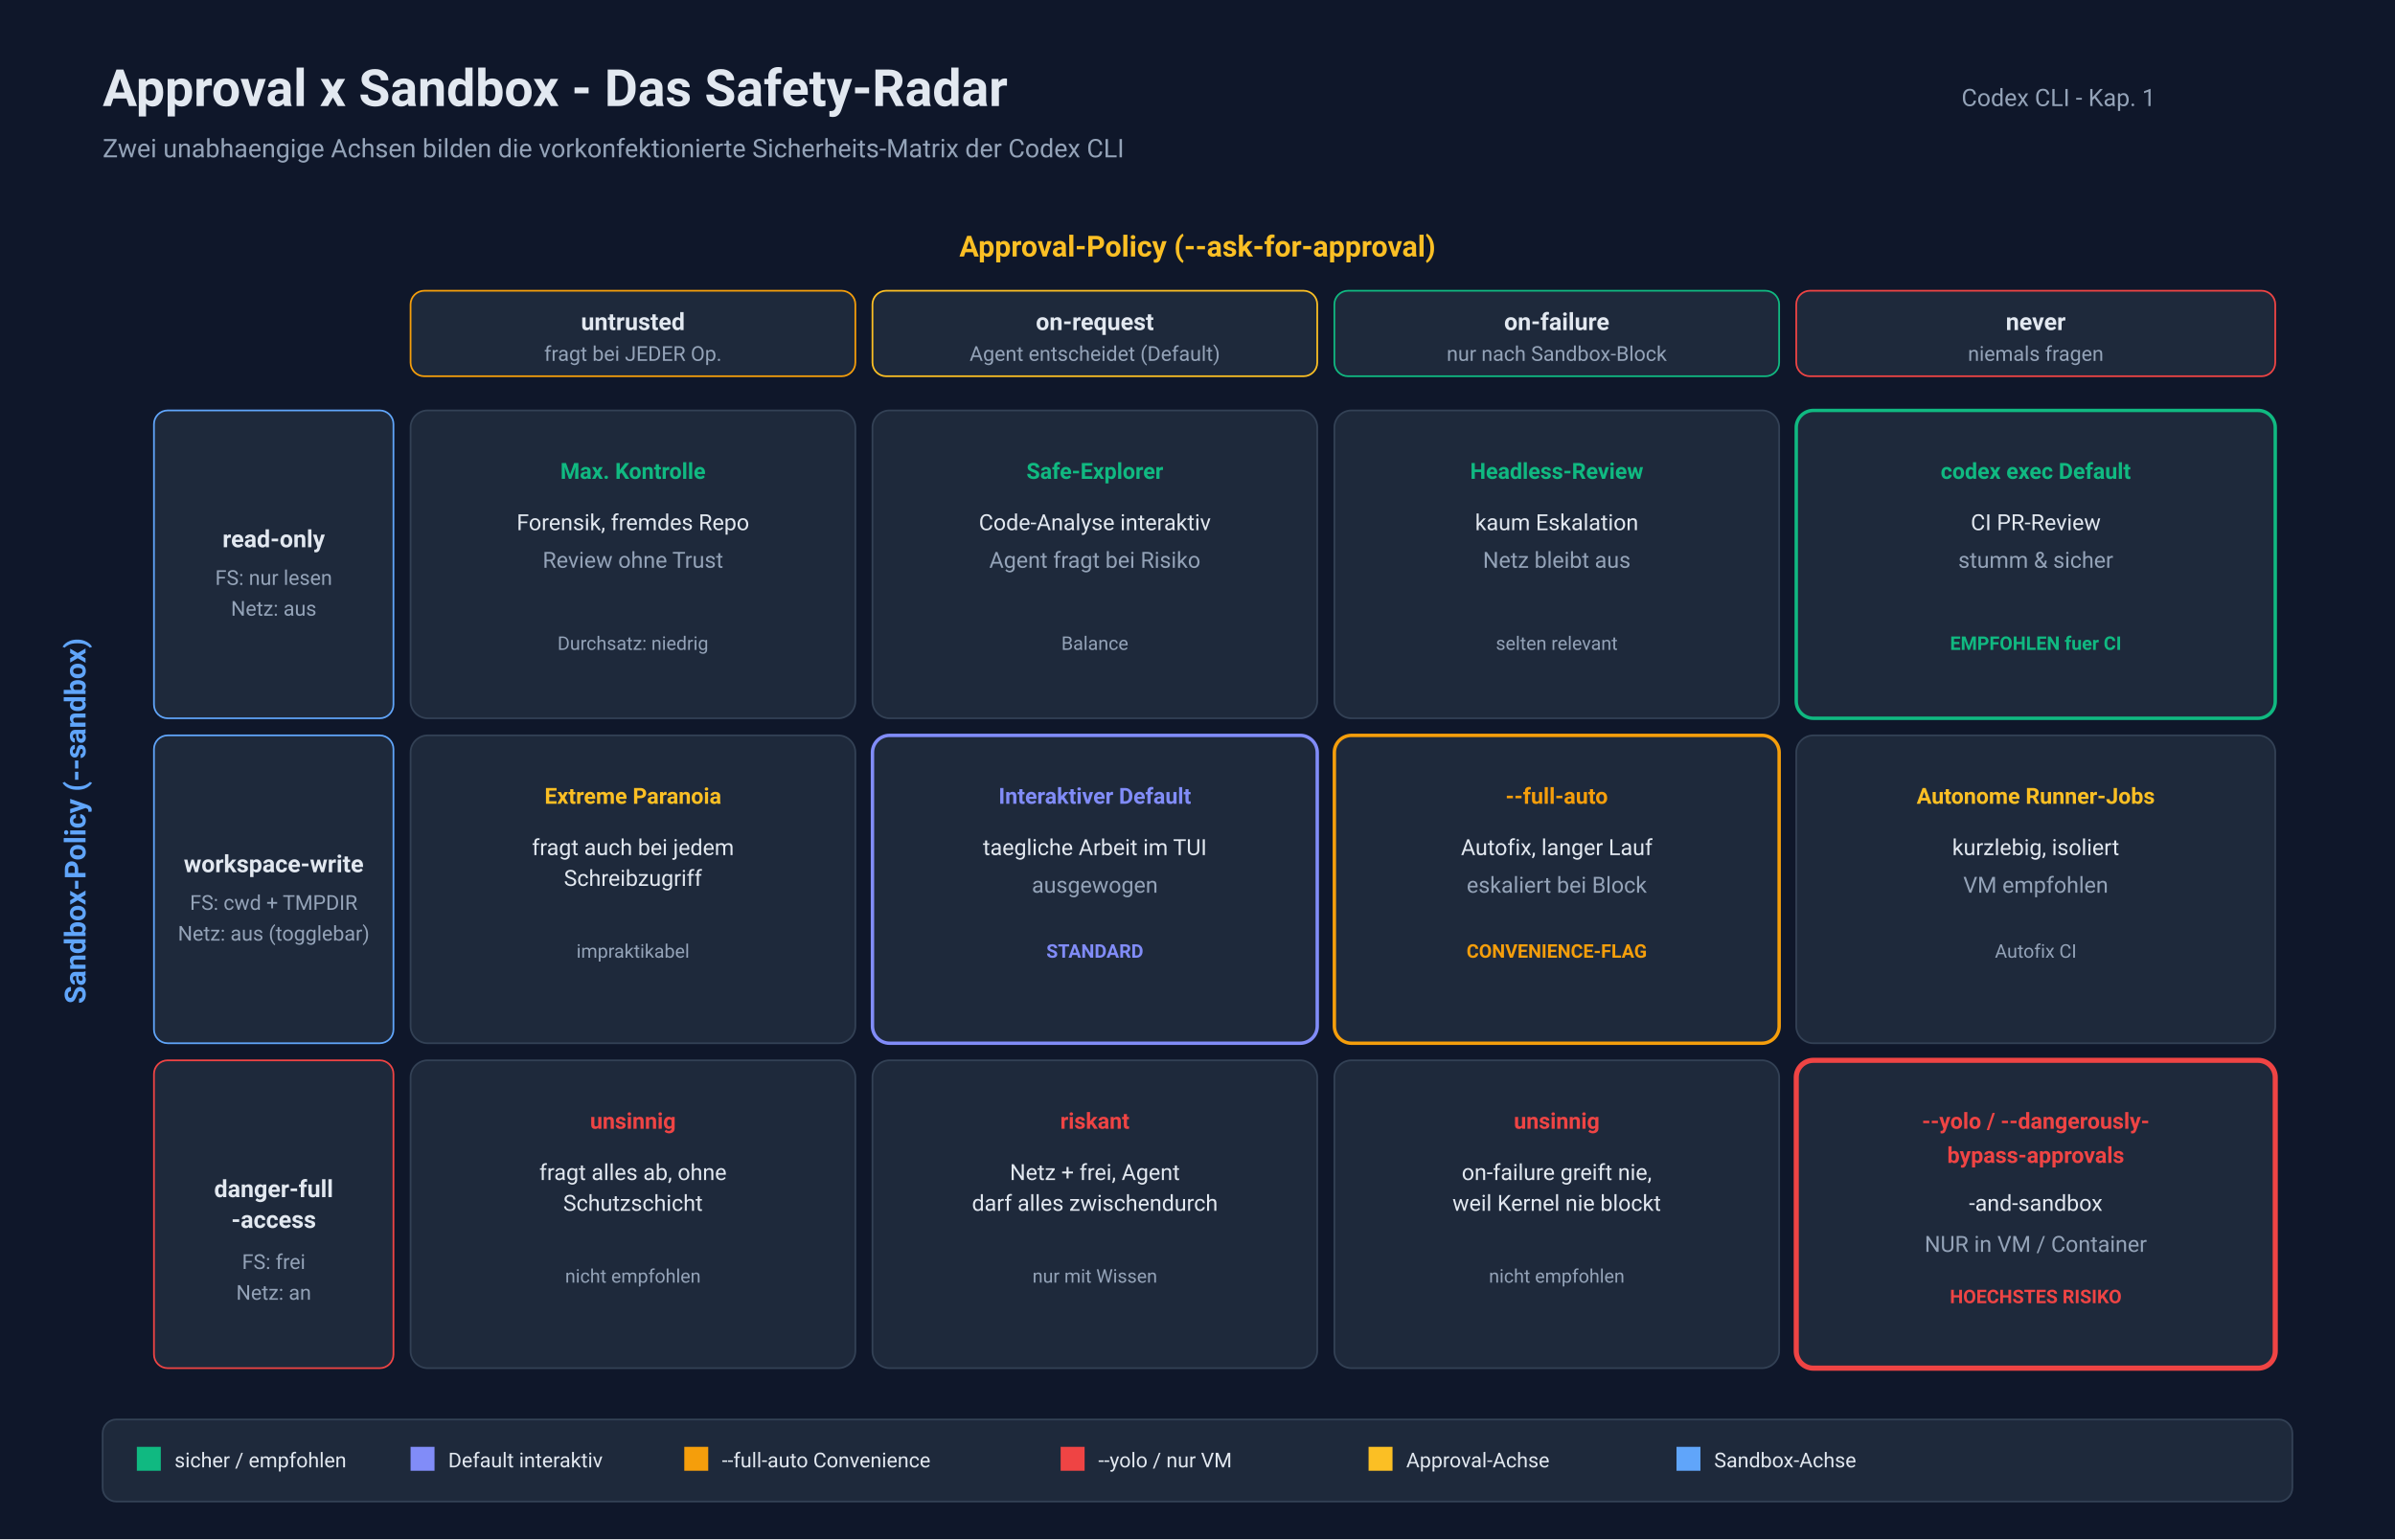
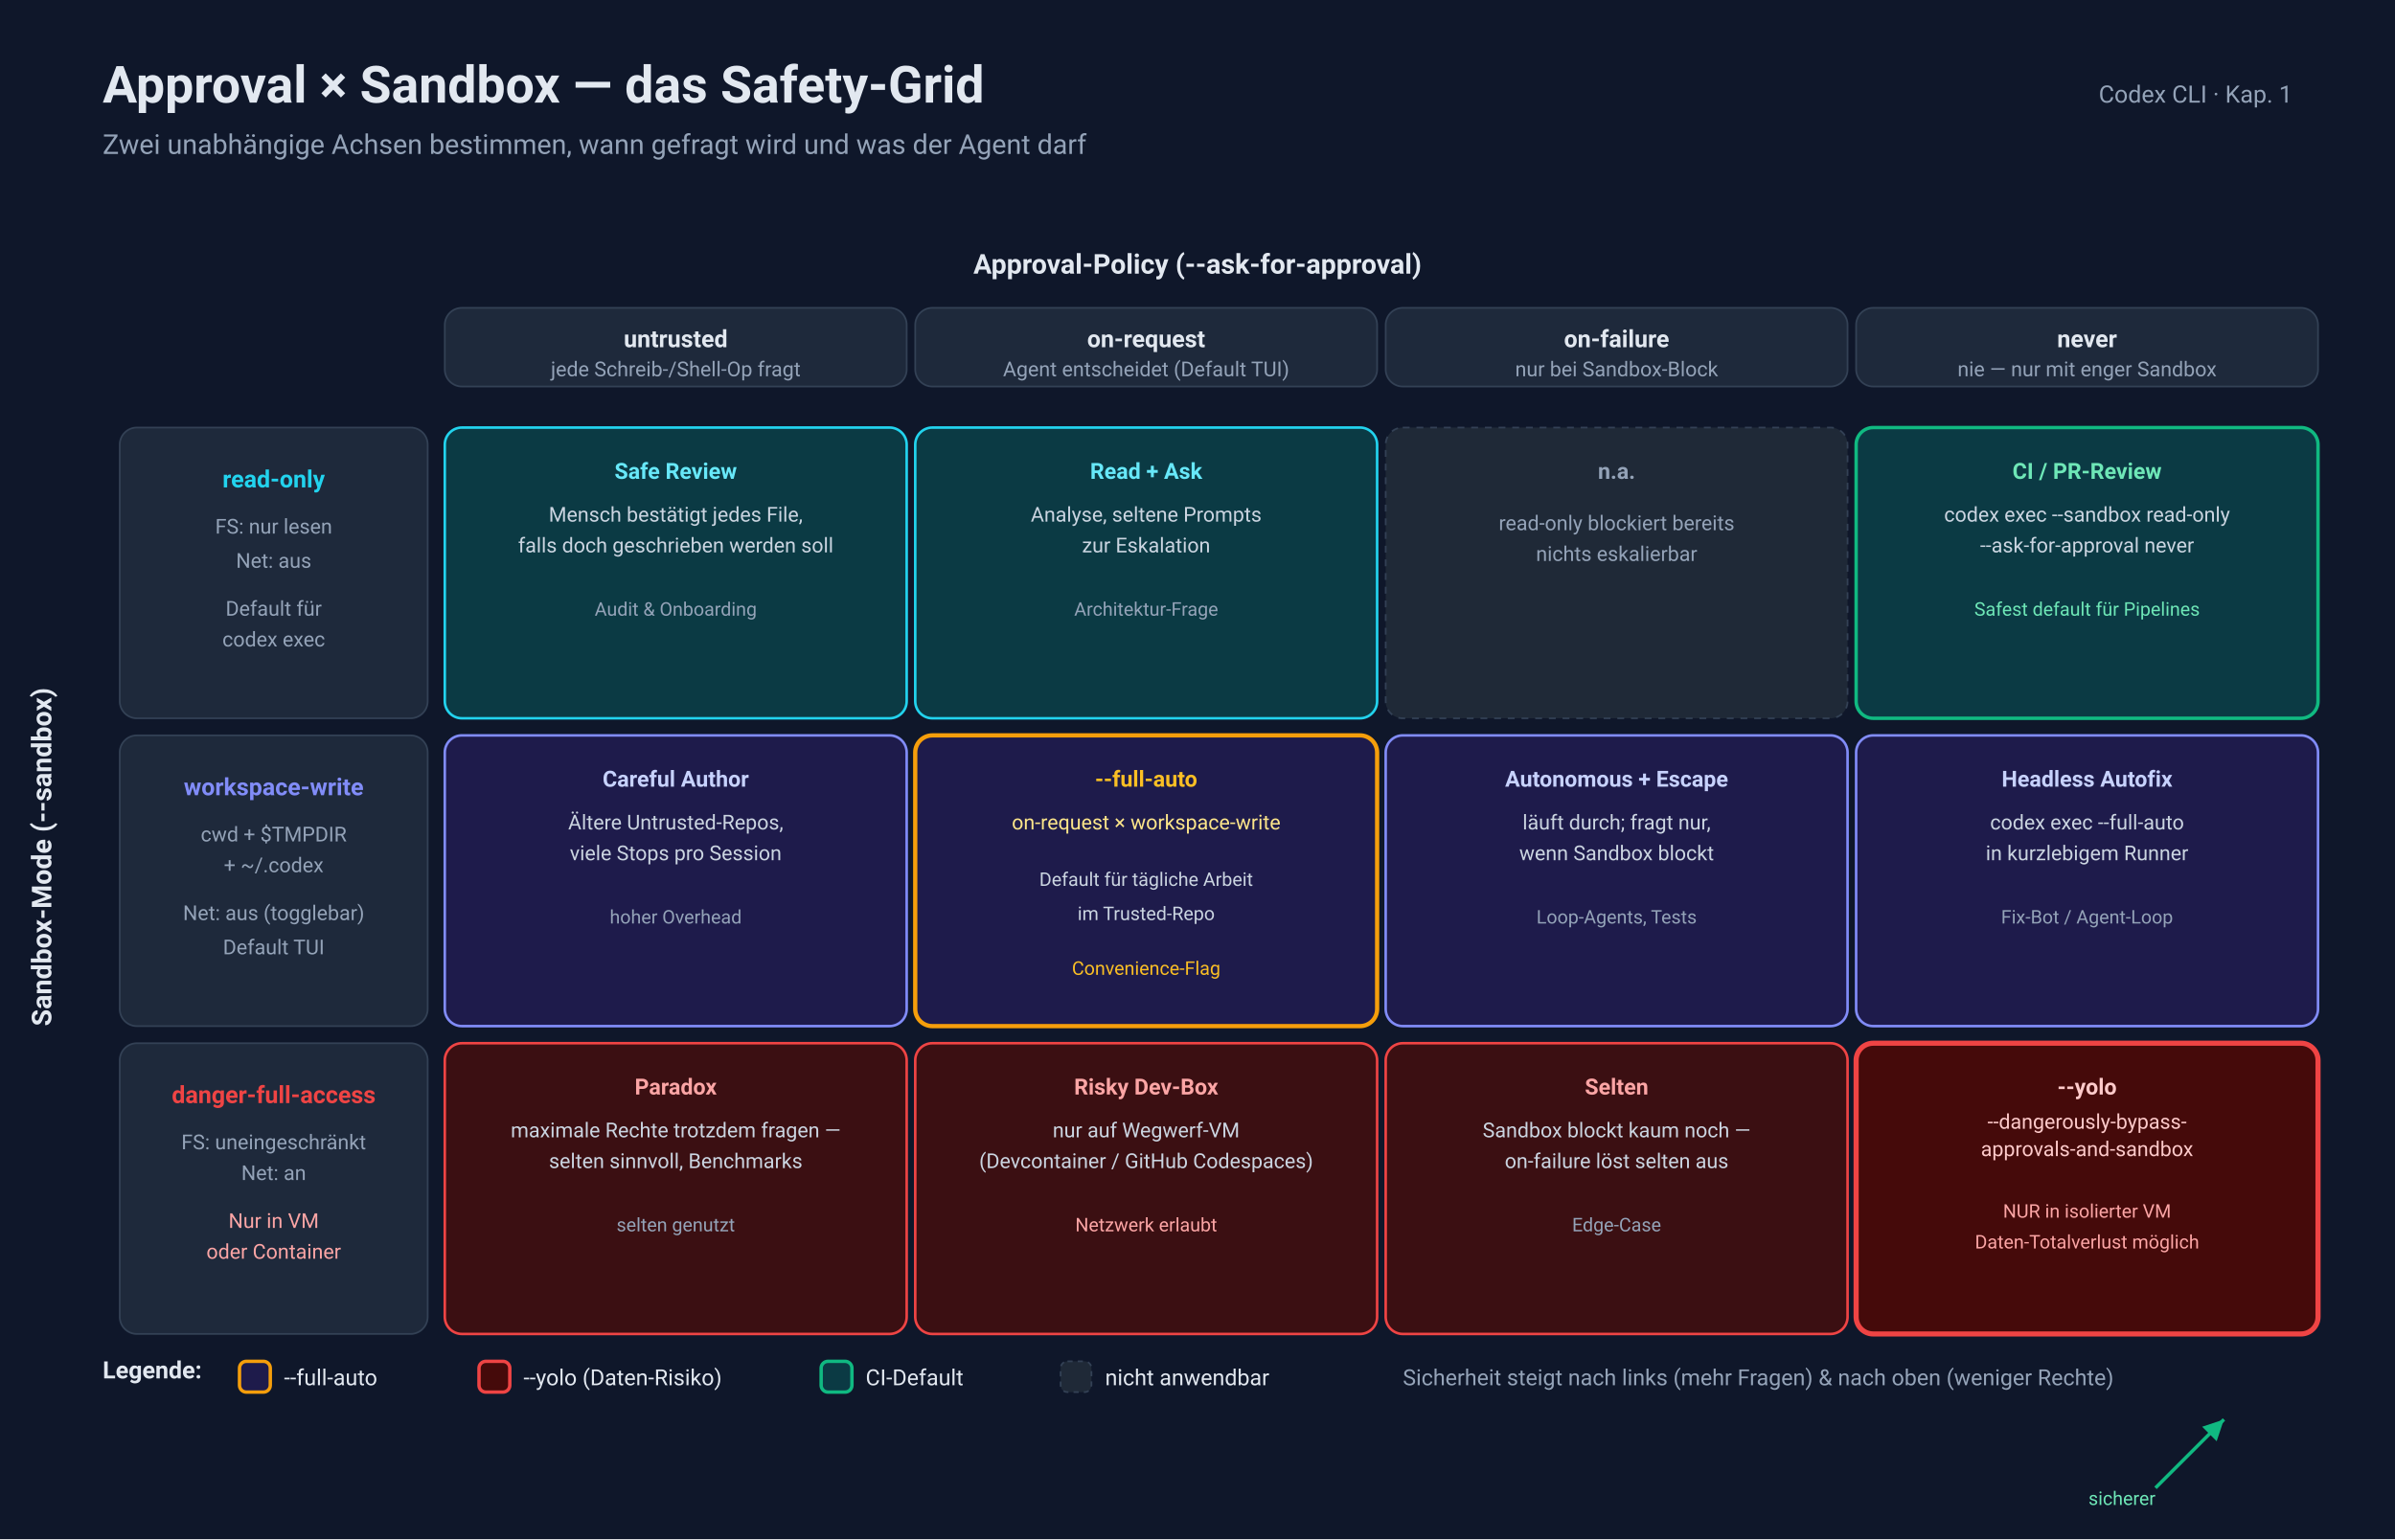
<svg xmlns="http://www.w3.org/2000/svg" viewBox="0 0 1400 900" font-family="system-ui, -apple-system, 'Segoe UI', Roboto, sans-serif">
  <rect width="1400" height="900" fill="#0f172a" />
-   <text x="60" y="62" fill="#e2e8f0" font-size="30" font-weight="700">Approval x Sandbox - Das Safety-Radar</text>
-   <text x="60" y="92" fill="#94a3b8" font-size="15">Zwei unabhaengige Achsen bilden die vorkonfektionierte Sicherheits-Matrix der Codex CLI</text>
-   <text x="1260" y="62" fill="#94a3b8" font-size="14" text-anchor="end">Codex CLI - Kap. 1</text>
-   <text x="700" y="150" fill="#fbbf24" font-size="17" font-weight="700" text-anchor="middle">Approval-Policy (--ask-for-approval)</text>
-   <text x="50" y="480" fill="#60a5fa" font-size="17" font-weight="700" text-anchor="middle" transform="rotate(-90 50 480)">Sandbox-Policy (--sandbox)</text>
-   <g font-size="14" fill="#e2e8f0" text-anchor="middle">
-     <rect x="240" y="170" width="260" height="50" rx="8" fill="#1e293b" stroke="#f59e0b" />
-     <text x="370" y="193" font-weight="700">untrusted</text>
-     <text x="370" y="211" fill="#94a3b8" font-size="12">fragt bei JEDER Op.</text>
-     <rect x="510" y="170" width="260" height="50" rx="8" fill="#1e293b" stroke="#fbbf24" />
-     <text x="640" y="193" font-weight="700">on-request</text>
-     <text x="640" y="211" fill="#94a3b8" font-size="12">Agent entscheidet (Default)</text>
-     <rect x="780" y="170" width="260" height="50" rx="8" fill="#1e293b" stroke="#10b981" />
-     <text x="910" y="193" font-weight="700">on-failure</text>
-     <text x="910" y="211" fill="#94a3b8" font-size="12">nur nach Sandbox-Block</text>
-     <rect x="1050" y="170" width="280" height="50" rx="8" fill="#1e293b" stroke="#ef4444" />
-     <text x="1190" y="193" font-weight="700">never</text>
-     <text x="1190" y="211" fill="#94a3b8" font-size="12">niemals fragen</text>
+   <text x="60" y="60" font-size="30" font-weight="700" fill="#e2e8f0">Approval × Sandbox — das Safety-Grid</text>
+   <text x="60" y="90" font-size="16" fill="#94a3b8">Zwei unabhängige Achsen bestimmen, wann gefragt wird und was der Agent darf</text>
+   <text x="1340" y="60" font-size="14" fill="#94a3b8" text-anchor="end">Codex CLI · Kap. 1</text>
+   <g transform="translate(60,140)">
+     <text x="640" y="20" font-size="16" font-weight="600" fill="#e2e8f0" text-anchor="middle">Approval-Policy (--ask-for-approval)</text>
+     <text x="-260" y="-30" font-size="16" font-weight="600" fill="#e2e8f0" transform="rotate(-90) translate(-200,0)">Sandbox-Mode (--sandbox)</text>
+     <g font-size="14" fill="#e2e8f0" text-anchor="middle">
+       <rect x="200" y="40" width="270" height="46" rx="10" fill="#1e293b" stroke="#334155" />
+       <text x="335" y="63" font-weight="700">untrusted</text>
+       <text x="335" y="80" font-size="12" fill="#94a3b8">jede Schreib-/Shell-Op fragt</text>
+       <rect x="475" y="40" width="270" height="46" rx="10" fill="#1e293b" stroke="#334155" />
+       <text x="610" y="63" font-weight="700">on-request</text>
+       <text x="610" y="80" font-size="12" fill="#94a3b8">Agent entscheidet (Default TUI)</text>
+       <rect x="750" y="40" width="270" height="46" rx="10" fill="#1e293b" stroke="#334155" />
+       <text x="885" y="63" font-weight="700">on-failure</text>
+       <text x="885" y="80" font-size="12" fill="#94a3b8">nur bei Sandbox-Block</text>
+       <rect x="1025" y="40" width="270" height="46" rx="10" fill="#1e293b" stroke="#334155" />
+       <text x="1160" y="63" font-weight="700">never</text>
+       <text x="1160" y="80" font-size="12" fill="#94a3b8">nie — nur mit enger Sandbox</text>
+     </g>
+     <g font-size="14" fill="#e2e8f0">
+       <rect x="10" y="110" width="180" height="170" rx="10" fill="#1e293b" stroke="#334155" />
+       <text x="100" y="145" text-anchor="middle" font-weight="700" fill="#22d3ee">read-only</text>
+       <text x="100" y="172" text-anchor="middle" font-size="12" fill="#94a3b8">FS: nur lesen</text>
+       <text x="100" y="192" text-anchor="middle" font-size="12" fill="#94a3b8">Net: aus</text>
+       <text x="100" y="220" text-anchor="middle" font-size="12" fill="#94a3b8">Default für</text>
+       <text x="100" y="238" text-anchor="middle" font-size="12" fill="#94a3b8">codex exec</text>
+       <rect x="10" y="290" width="180" height="170" rx="10" fill="#1e293b" stroke="#334155" />
+       <text x="100" y="325" text-anchor="middle" font-weight="700" fill="#818cf8">workspace-write</text>
+       <text x="100" y="352" text-anchor="middle" font-size="12" fill="#94a3b8">cwd + $TMPDIR</text>
+       <text x="100" y="370" text-anchor="middle" font-size="12" fill="#94a3b8">+ ~/.codex</text>
+       <text x="100" y="398" text-anchor="middle" font-size="12" fill="#94a3b8">Net: aus (togglebar)</text>
+       <text x="100" y="418" text-anchor="middle" font-size="12" fill="#94a3b8">Default TUI</text>
+       <rect x="10" y="470" width="180" height="170" rx="10" fill="#1e293b" stroke="#334155" />
+       <text x="100" y="505" text-anchor="middle" font-weight="700" fill="#ef4444">danger-full-access</text>
+       <text x="100" y="532" text-anchor="middle" font-size="12" fill="#94a3b8">FS: uneingeschränkt</text>
+       <text x="100" y="550" text-anchor="middle" font-size="12" fill="#94a3b8">Net: an</text>
+       <text x="100" y="578" text-anchor="middle" font-size="12" fill="#fca5a5">Nur in VM</text>
+       <text x="100" y="596" text-anchor="middle" font-size="12" fill="#fca5a5">oder Container</text>
+     </g>
+     <g font-size="13" fill="#e2e8f0" text-anchor="middle">
+       <rect x="200" y="110" width="270" height="170" rx="10" fill="#0b3a44" stroke="#22d3ee" stroke-width="1.5" />
+       <text x="335" y="140" font-weight="700" fill="#67e8f9">Safe Review</text>
+       <text x="335" y="165" font-size="12" fill="#cbd5e1">Mensch bestätigt jedes File,</text>
+       <text x="335" y="183" font-size="12" fill="#cbd5e1">falls doch geschrieben werden soll</text>
+       <text x="335" y="220" font-size="11" fill="#94a3b8">Audit &amp; Onboarding</text>
+       <rect x="475" y="110" width="270" height="170" rx="10" fill="#0b3a44" stroke="#22d3ee" stroke-width="1.5" />
+       <text x="610" y="140" font-weight="700" fill="#67e8f9">Read + Ask</text>
+       <text x="610" y="165" font-size="12" fill="#cbd5e1">Analyse, seltene Prompts</text>
+       <text x="610" y="183" font-size="12" fill="#cbd5e1">zur Eskalation</text>
+       <text x="610" y="220" font-size="11" fill="#94a3b8">Architektur-Frage</text>
+       <rect x="750" y="110" width="270" height="170" rx="10" fill="#1f2937" stroke="#334155" stroke-dasharray="4 4" />
+       <text x="885" y="140" font-weight="700" fill="#94a3b8">n.a.</text>
+       <text x="885" y="170" font-size="12" fill="#94a3b8">read-only blockiert bereits</text>
+       <text x="885" y="188" font-size="12" fill="#94a3b8">nichts eskalierbar</text>
+       <rect x="1025" y="110" width="270" height="170" rx="10" fill="#0b3a44" stroke="#10b981" stroke-width="2" />
+       <text x="1160" y="140" font-weight="700" fill="#6ee7b7">CI / PR-Review</text>
+       <text x="1160" y="165" font-size="12" fill="#cbd5e1">codex exec --sandbox read-only</text>
+       <text x="1160" y="183" font-size="12" fill="#cbd5e1">--ask-for-approval never</text>
+       <text x="1160" y="220" font-size="11" fill="#6ee7b7">Safest default für Pipelines</text>
+     </g>
+     <g font-size="13" fill="#e2e8f0" text-anchor="middle">
+       <rect x="200" y="290" width="270" height="170" rx="10" fill="#1e1b4b" stroke="#818cf8" stroke-width="1.5" />
+       <text x="335" y="320" font-weight="700" fill="#c7d2fe">Careful Author</text>
+       <text x="335" y="345" font-size="12" fill="#cbd5e1">Ältere Untrusted-Repos,</text>
+       <text x="335" y="363" font-size="12" fill="#cbd5e1">viele Stops pro Session</text>
+       <text x="335" y="400" font-size="11" fill="#94a3b8">hoher Overhead</text>
+       <rect x="475" y="290" width="270" height="170" rx="10" fill="#1e1b4b" stroke="#f59e0b" stroke-width="2.5" />
+       <text x="610" y="320" font-weight="700" fill="#fbbf24">--full-auto</text>
+       <text x="610" y="345" font-size="12" fill="#fde68a">on-request × workspace-write</text>
+       <text x="610" y="378" font-size="11" fill="#cbd5e1">Default für tägliche Arbeit</text>
+       <text x="610" y="398" font-size="11" fill="#cbd5e1">im Trusted-Repo</text>
+       <text x="610" y="430" font-size="11" fill="#fbbf24">Convenience-Flag</text>
+       <rect x="750" y="290" width="270" height="170" rx="10" fill="#1e1b4b" stroke="#818cf8" stroke-width="1.5" />
+       <text x="885" y="320" font-weight="700" fill="#c7d2fe">Autonomous + Escape</text>
+       <text x="885" y="345" font-size="12" fill="#cbd5e1">läuft durch; fragt nur,</text>
+       <text x="885" y="363" font-size="12" fill="#cbd5e1">wenn Sandbox blockt</text>
+       <text x="885" y="400" font-size="11" fill="#94a3b8">Loop-Agents, Tests</text>
+       <rect x="1025" y="290" width="270" height="170" rx="10" fill="#1e1b4b" stroke="#818cf8" stroke-width="1.5" />
+       <text x="1160" y="320" font-weight="700" fill="#c7d2fe">Headless Autofix</text>
+       <text x="1160" y="345" font-size="12" fill="#cbd5e1">codex exec --full-auto</text>
+       <text x="1160" y="363" font-size="12" fill="#cbd5e1">in kurzlebigem Runner</text>
+       <text x="1160" y="400" font-size="11" fill="#94a3b8">Fix-Bot / Agent-Loop</text>
+     </g>
+     <g font-size="13" fill="#e2e8f0" text-anchor="middle">
+       <rect x="200" y="470" width="270" height="170" rx="10" fill="#3b0f12" stroke="#ef4444" stroke-width="1.5" />
+       <text x="335" y="500" font-weight="700" fill="#fca5a5">Paradox</text>
+       <text x="335" y="525" font-size="12" fill="#cbd5e1">maximale Rechte trotzdem fragen —</text>
+       <text x="335" y="543" font-size="12" fill="#cbd5e1">selten sinnvoll, Benchmarks</text>
+       <text x="335" y="580" font-size="11" fill="#94a3b8">selten genutzt</text>
+       <rect x="475" y="470" width="270" height="170" rx="10" fill="#3b0f12" stroke="#ef4444" stroke-width="1.5" />
+       <text x="610" y="500" font-weight="700" fill="#fca5a5">Risky Dev-Box</text>
+       <text x="610" y="525" font-size="12" fill="#cbd5e1">nur auf Wegwerf-VM</text>
+       <text x="610" y="543" font-size="12" fill="#cbd5e1">(Devcontainer / GitHub Codespaces)</text>
+       <text x="610" y="580" font-size="11" fill="#fca5a5">Netzwerk erlaubt</text>
+       <rect x="750" y="470" width="270" height="170" rx="10" fill="#3b0f12" stroke="#ef4444" stroke-width="1.5" />
+       <text x="885" y="500" font-weight="700" fill="#fca5a5">Selten</text>
+       <text x="885" y="525" font-size="12" fill="#cbd5e1">Sandbox blockt kaum noch —</text>
+       <text x="885" y="543" font-size="12" fill="#cbd5e1">on-failure löst selten aus</text>
+       <text x="885" y="580" font-size="11" fill="#94a3b8">Edge-Case</text>
+       <rect x="1025" y="470" width="270" height="170" rx="10" fill="#450a0a" stroke="#ef4444" stroke-width="3" />
+       <text x="1160" y="500" font-weight="700" fill="#fecaca">--yolo</text>
+       <text x="1160" y="520" font-size="12" fill="#fecaca">--dangerously-bypass-</text>
+       <text x="1160" y="536" font-size="12" fill="#fecaca">approvals-and-sandbox</text>
+       <text x="1160" y="572" font-size="11" fill="#fca5a5">NUR in isolierter VM</text>
+       <text x="1160" y="590" font-size="11" fill="#fca5a5">Daten-Totalverlust möglich</text>
+     </g>
  </g>
-   <g font-size="14" fill="#e2e8f0" text-anchor="middle">
-     <rect x="90" y="240" width="140" height="180" rx="8" fill="#1e293b" stroke="#60a5fa" />
-     <text x="160" y="320" font-weight="700">read-only</text>
-     <text x="160" y="342" fill="#94a3b8" font-size="12">FS: nur lesen</text>
-     <text x="160" y="360" fill="#94a3b8" font-size="12">Netz: aus</text>
-     <rect x="90" y="430" width="140" height="180" rx="8" fill="#1e293b" stroke="#60a5fa" />
-     <text x="160" y="510" font-weight="700">workspace-write</text>
-     <text x="160" y="532" fill="#94a3b8" font-size="12">FS: cwd + TMPDIR</text>
-     <text x="160" y="550" fill="#94a3b8" font-size="12">Netz: aus (togglebar)</text>
-     <rect x="90" y="620" width="140" height="180" rx="8" fill="#1e293b" stroke="#ef4444" />
-     <text x="160" y="700" font-weight="700">danger-full</text>
-     <text x="160" y="718" font-weight="700">-access</text>
-     <text x="160" y="742" fill="#94a3b8" font-size="12">FS: frei</text>
-     <text x="160" y="760" fill="#94a3b8" font-size="12">Netz: an</text>
+   <g transform="translate(60,810)" font-size="13" fill="#e2e8f0">
+     <text x="0" y="-4" font-weight="700" font-size="14">Legende:</text>
+     <rect x="80" y="-14" width="18" height="18" rx="4" fill="#1e1b4b" stroke="#f59e0b" stroke-width="2" />
+     <text x="106" y="0">--full-auto</text>
+     <rect x="220" y="-14" width="18" height="18" rx="4" fill="#450a0a" stroke="#ef4444" stroke-width="2" />
+     <text x="246" y="0">--yolo (Daten-Risiko)</text>
+     <rect x="420" y="-14" width="18" height="18" rx="4" fill="#0b3a44" stroke="#10b981" stroke-width="2" />
+     <text x="446" y="0">CI-Default</text>
+     <rect x="560" y="-14" width="18" height="18" rx="4" fill="#1f2937" stroke="#334155" stroke-dasharray="3 3" />
+     <text x="586" y="0">nicht anwendbar</text>
+     <text x="760" y="0" fill="#94a3b8">Sicherheit steigt nach links (mehr Fragen) &amp; nach oben (weniger Rechte)</text>
  </g>
-   <g font-size="13" fill="#e2e8f0" text-anchor="middle">
-     <rect x="240" y="240" width="260" height="180" rx="10" fill="#1e293b" stroke="#334155" />
-     <text x="370" y="280" font-weight="700" fill="#10b981">Max. Kontrolle</text>
-     <text x="370" y="310">Forensik, fremdes Repo</text>
-     <text x="370" y="332" fill="#94a3b8">Review ohne Trust</text>
-     <text x="370" y="380" fill="#94a3b8" font-size="11">Durchsatz: niedrig</text>
-     <rect x="510" y="240" width="260" height="180" rx="10" fill="#1e293b" stroke="#334155" />
-     <text x="640" y="280" font-weight="700" fill="#10b981">Safe-Explorer</text>
-     <text x="640" y="310">Code-Analyse interaktiv</text>
-     <text x="640" y="332" fill="#94a3b8">Agent fragt bei Risiko</text>
-     <text x="640" y="380" fill="#94a3b8" font-size="11">Balance</text>
-     <rect x="780" y="240" width="260" height="180" rx="10" fill="#1e293b" stroke="#334155" />
-     <text x="910" y="280" font-weight="700" fill="#10b981">Headless-Review</text>
-     <text x="910" y="310">kaum Eskalation</text>
-     <text x="910" y="332" fill="#94a3b8">Netz bleibt aus</text>
-     <text x="910" y="380" fill="#94a3b8" font-size="11">selten relevant</text>
-     <rect x="1050" y="240" width="280" height="180" rx="10" fill="#1e293b" stroke="#10b981" stroke-width="2" />
-     <text x="1190" y="280" font-weight="700" fill="#10b981">codex exec Default</text>
-     <text x="1190" y="310">CI PR-Review</text>
-     <text x="1190" y="332" fill="#94a3b8">stumm &amp; sicher</text>
-     <text x="1190" y="380" fill="#10b981" font-size="11" font-weight="700">EMPFOHLEN fuer CI</text>
+   <defs>
+     <marker id="arrGreen" viewBox="0 0 10 10" refX="10" refY="5" markerWidth="6" markerHeight="6" orient="auto">
+       <path d="M0 0 L10 5 L0 10 Z" fill="#10b981" />
+     </marker>
+   </defs>
+   <g transform="translate(1260,830)" fill="none" stroke="#10b981" stroke-width="2">
+     <path d="M0 40 L40 0" marker-end="url(#arrGreen)" />
  </g>
-   <g font-size="13" fill="#e2e8f0" text-anchor="middle">
-     <rect x="240" y="430" width="260" height="180" rx="10" fill="#1e293b" stroke="#334155" />
-     <text x="370" y="470" font-weight="700" fill="#fbbf24">Extreme Paranoia</text>
-     <text x="370" y="500">fragt auch bei jedem</text>
-     <text x="370" y="518">Schreibzugriff</text>
-     <text x="370" y="560" fill="#94a3b8" font-size="11">impraktikabel</text>
-     <rect x="510" y="430" width="260" height="180" rx="10" fill="#1e293b" stroke="#818cf8" stroke-width="2" />
-     <text x="640" y="470" font-weight="700" fill="#818cf8">Interaktiver Default</text>
-     <text x="640" y="500">taegliche Arbeit im TUI</text>
-     <text x="640" y="522" fill="#94a3b8">ausgewogen</text>
-     <text x="640" y="560" fill="#818cf8" font-size="11" font-weight="700">STANDARD</text>
-     <rect x="780" y="430" width="260" height="180" rx="10" fill="#1e293b" stroke="#f59e0b" stroke-width="2" />
-     <text x="910" y="470" font-weight="700" fill="#f59e0b">--full-auto</text>
-     <text x="910" y="500">Autofix, langer Lauf</text>
-     <text x="910" y="522" fill="#94a3b8">eskaliert bei Block</text>
-     <text x="910" y="560" fill="#f59e0b" font-size="11" font-weight="700">CONVENIENCE-FLAG</text>
-     <rect x="1050" y="430" width="280" height="180" rx="10" fill="#1e293b" stroke="#334155" />
-     <text x="1190" y="470" font-weight="700" fill="#fbbf24">Autonome Runner-Jobs</text>
-     <text x="1190" y="500">kurzlebig, isoliert</text>
-     <text x="1190" y="522" fill="#94a3b8">VM empfohlen</text>
-     <text x="1190" y="560" fill="#94a3b8" font-size="11">Autofix CI</text>
-   </g>
-   <g font-size="13" fill="#e2e8f0" text-anchor="middle">
-     <rect x="240" y="620" width="260" height="180" rx="10" fill="#1e293b" stroke="#334155" />
-     <text x="370" y="660" font-weight="700" fill="#ef4444">unsinnig</text>
-     <text x="370" y="690">fragt alles ab, ohne</text>
-     <text x="370" y="708">Schutzschicht</text>
-     <text x="370" y="750" fill="#94a3b8" font-size="11">nicht empfohlen</text>
-     <rect x="510" y="620" width="260" height="180" rx="10" fill="#1e293b" stroke="#334155" />
-     <text x="640" y="660" font-weight="700" fill="#ef4444">riskant</text>
-     <text x="640" y="690">Netz + frei, Agent</text>
-     <text x="640" y="708">darf alles zwischendurch</text>
-     <text x="640" y="750" fill="#94a3b8" font-size="11">nur mit Wissen</text>
-     <rect x="780" y="620" width="260" height="180" rx="10" fill="#1e293b" stroke="#334155" />
-     <text x="910" y="660" font-weight="700" fill="#ef4444">unsinnig</text>
-     <text x="910" y="690">on-failure greift nie,</text>
-     <text x="910" y="708">weil Kernel nie blockt</text>
-     <text x="910" y="750" fill="#94a3b8" font-size="11">nicht empfohlen</text>
-     <rect x="1050" y="620" width="280" height="180" rx="10" fill="#1e293b" stroke="#ef4444" stroke-width="3" />
-     <text x="1190" y="660" font-weight="700" fill="#ef4444">--yolo / --dangerously-</text>
-     <text x="1190" y="680" font-weight="700" fill="#ef4444">bypass-approvals</text>
-     <text x="1190" y="708">-and-sandbox</text>
-     <text x="1190" y="732" fill="#94a3b8">NUR in VM / Container</text>
-     <text x="1190" y="762" fill="#ef4444" font-size="11" font-weight="700">HOECHSTES RISIKO</text>
-   </g>
-   <g font-size="12" fill="#e2e8f0">
-     <rect x="60" y="830" width="1280" height="48" rx="8" fill="#1e293b" stroke="#334155" />
-     <rect x="80" y="846" width="14" height="14" fill="#10b981" />
-     <text x="102" y="858">sicher / empfohlen</text>
-     <rect x="240" y="846" width="14" height="14" fill="#818cf8" />
-     <text x="262" y="858">Default interaktiv</text>
-     <rect x="400" y="846" width="14" height="14" fill="#f59e0b" />
-     <text x="422" y="858">--full-auto Convenience</text>
-     <rect x="620" y="846" width="14" height="14" fill="#ef4444" />
-     <text x="642" y="858">--yolo / nur VM</text>
-     <rect x="800" y="846" width="14" height="14" fill="#fbbf24" />
-     <text x="822" y="858">Approval-Achse</text>
-     <rect x="980" y="846" width="14" height="14" fill="#60a5fa" />
-     <text x="1002" y="858">Sandbox-Achse</text>
-   </g>
+   <text x="1260" y="880" font-size="11" fill="#6ee7b7" text-anchor="end">sicherer</text>
</svg>
